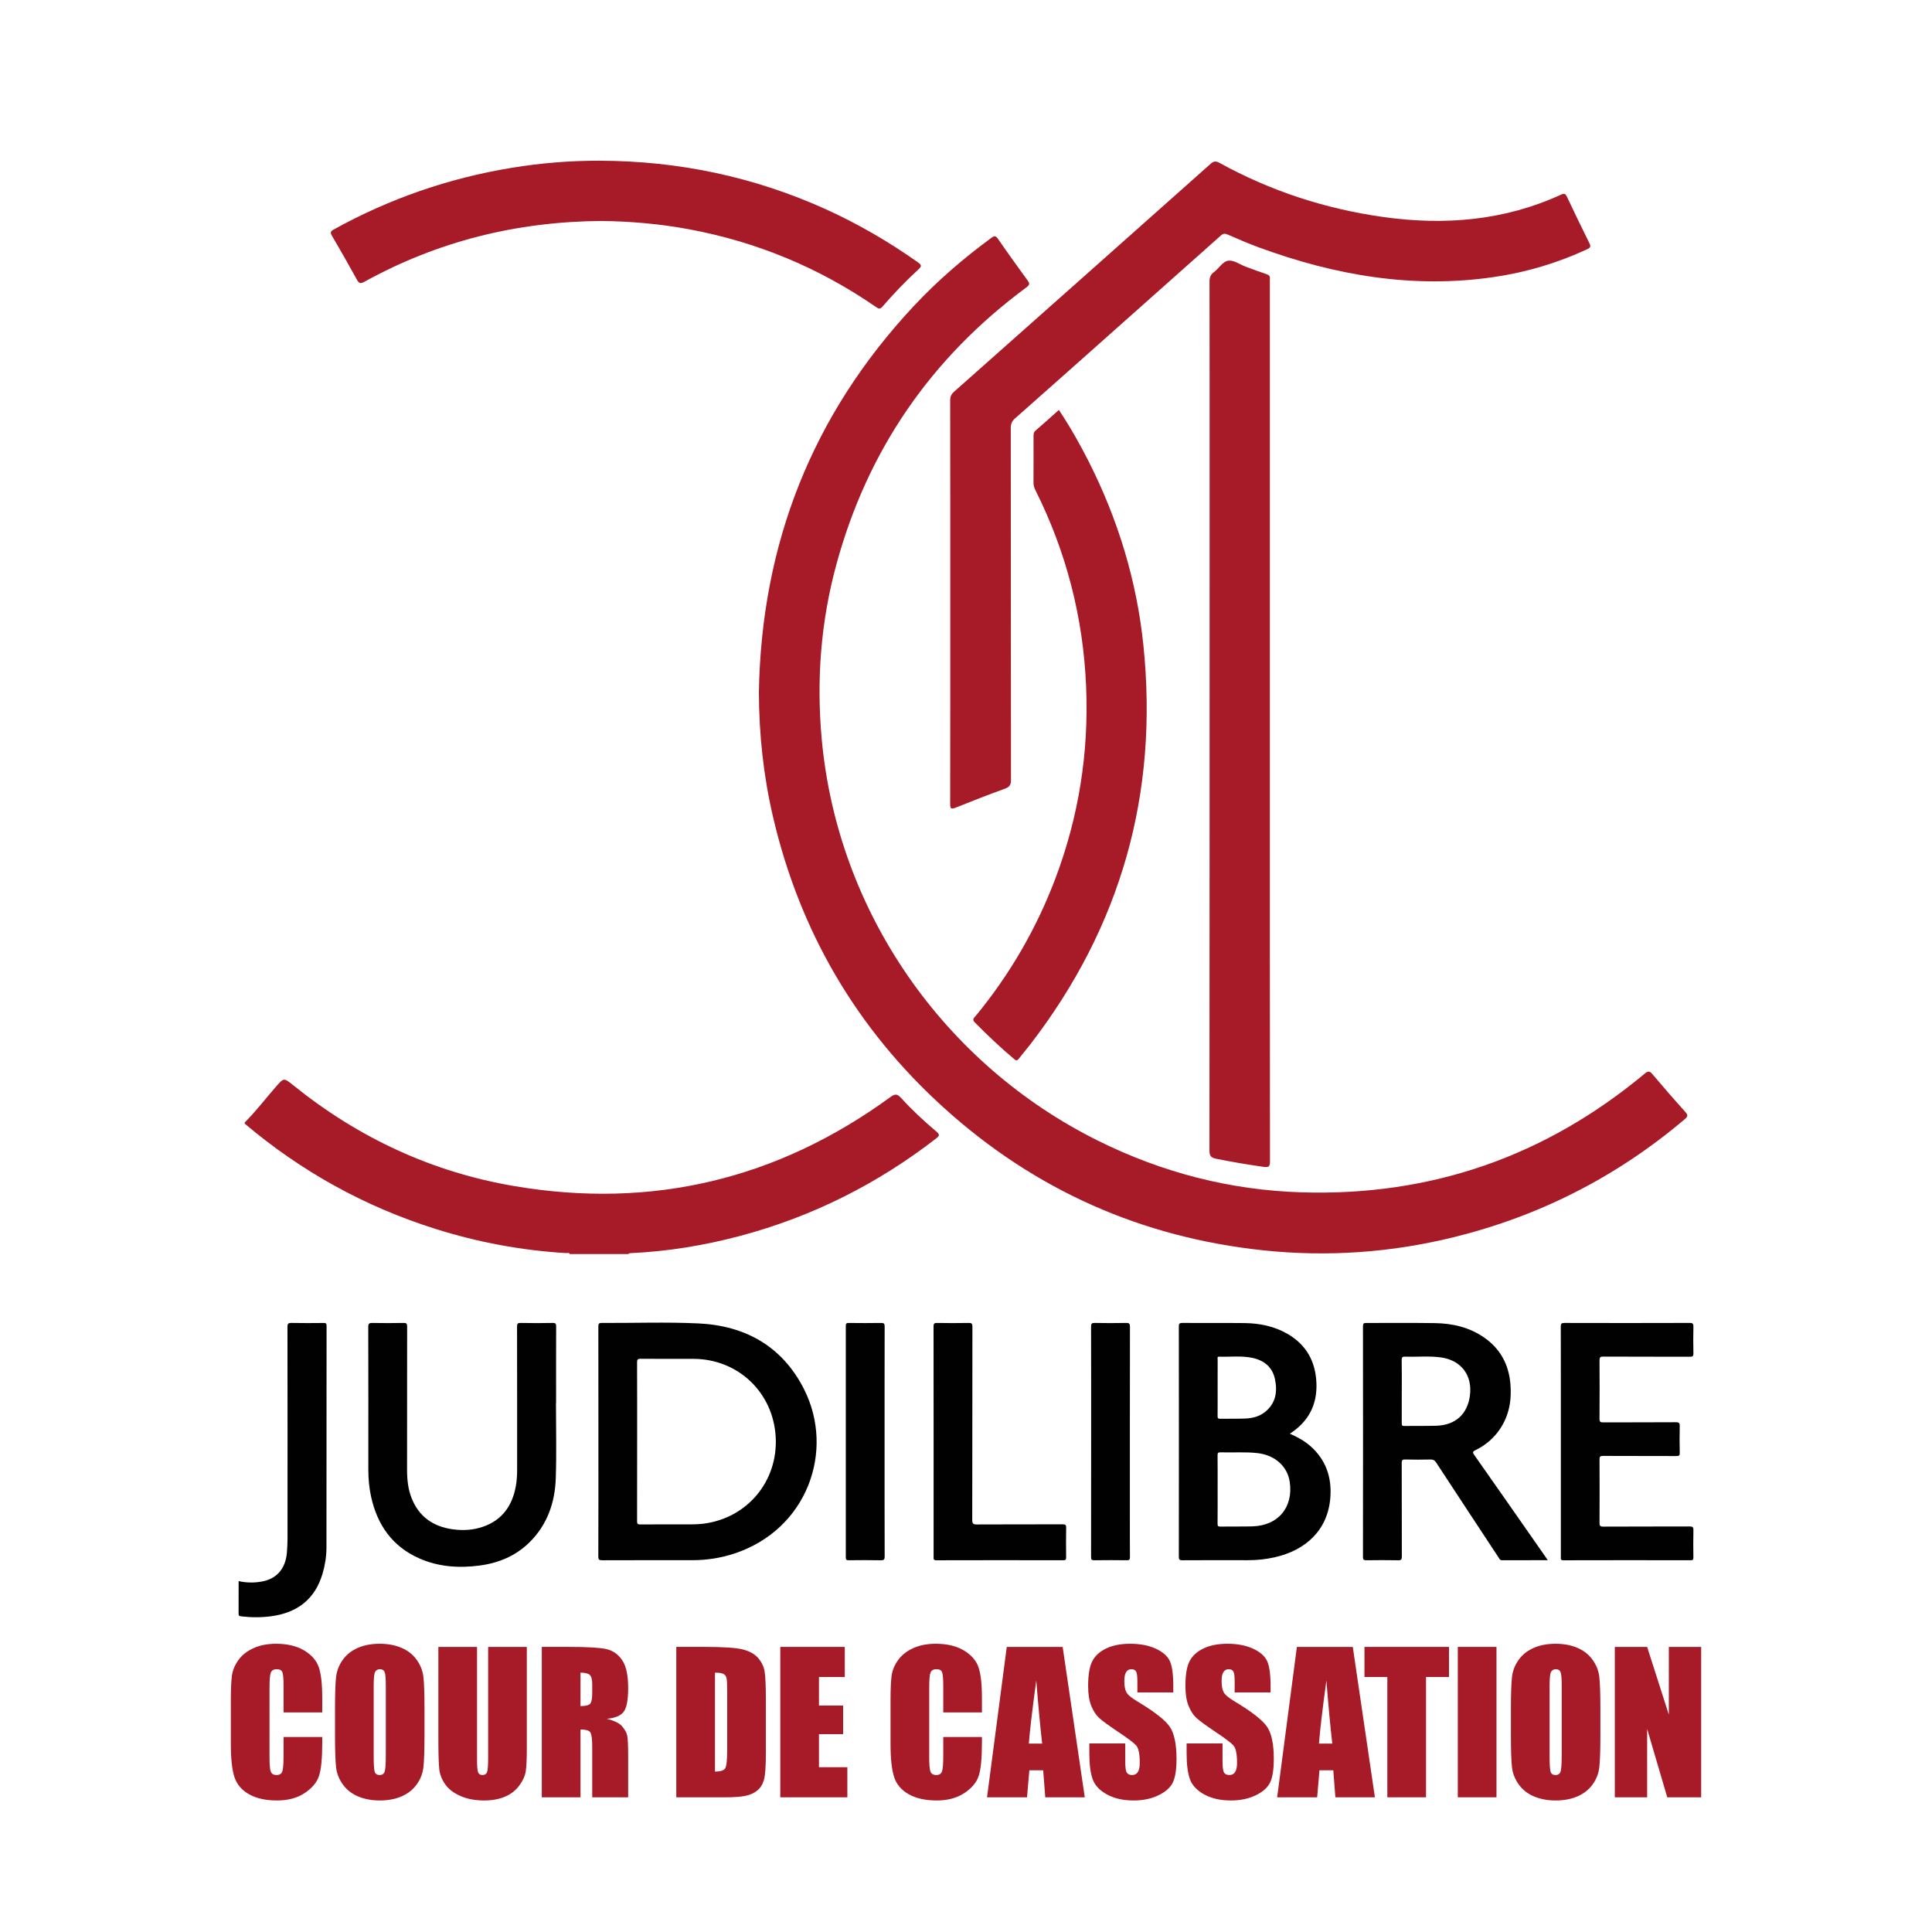
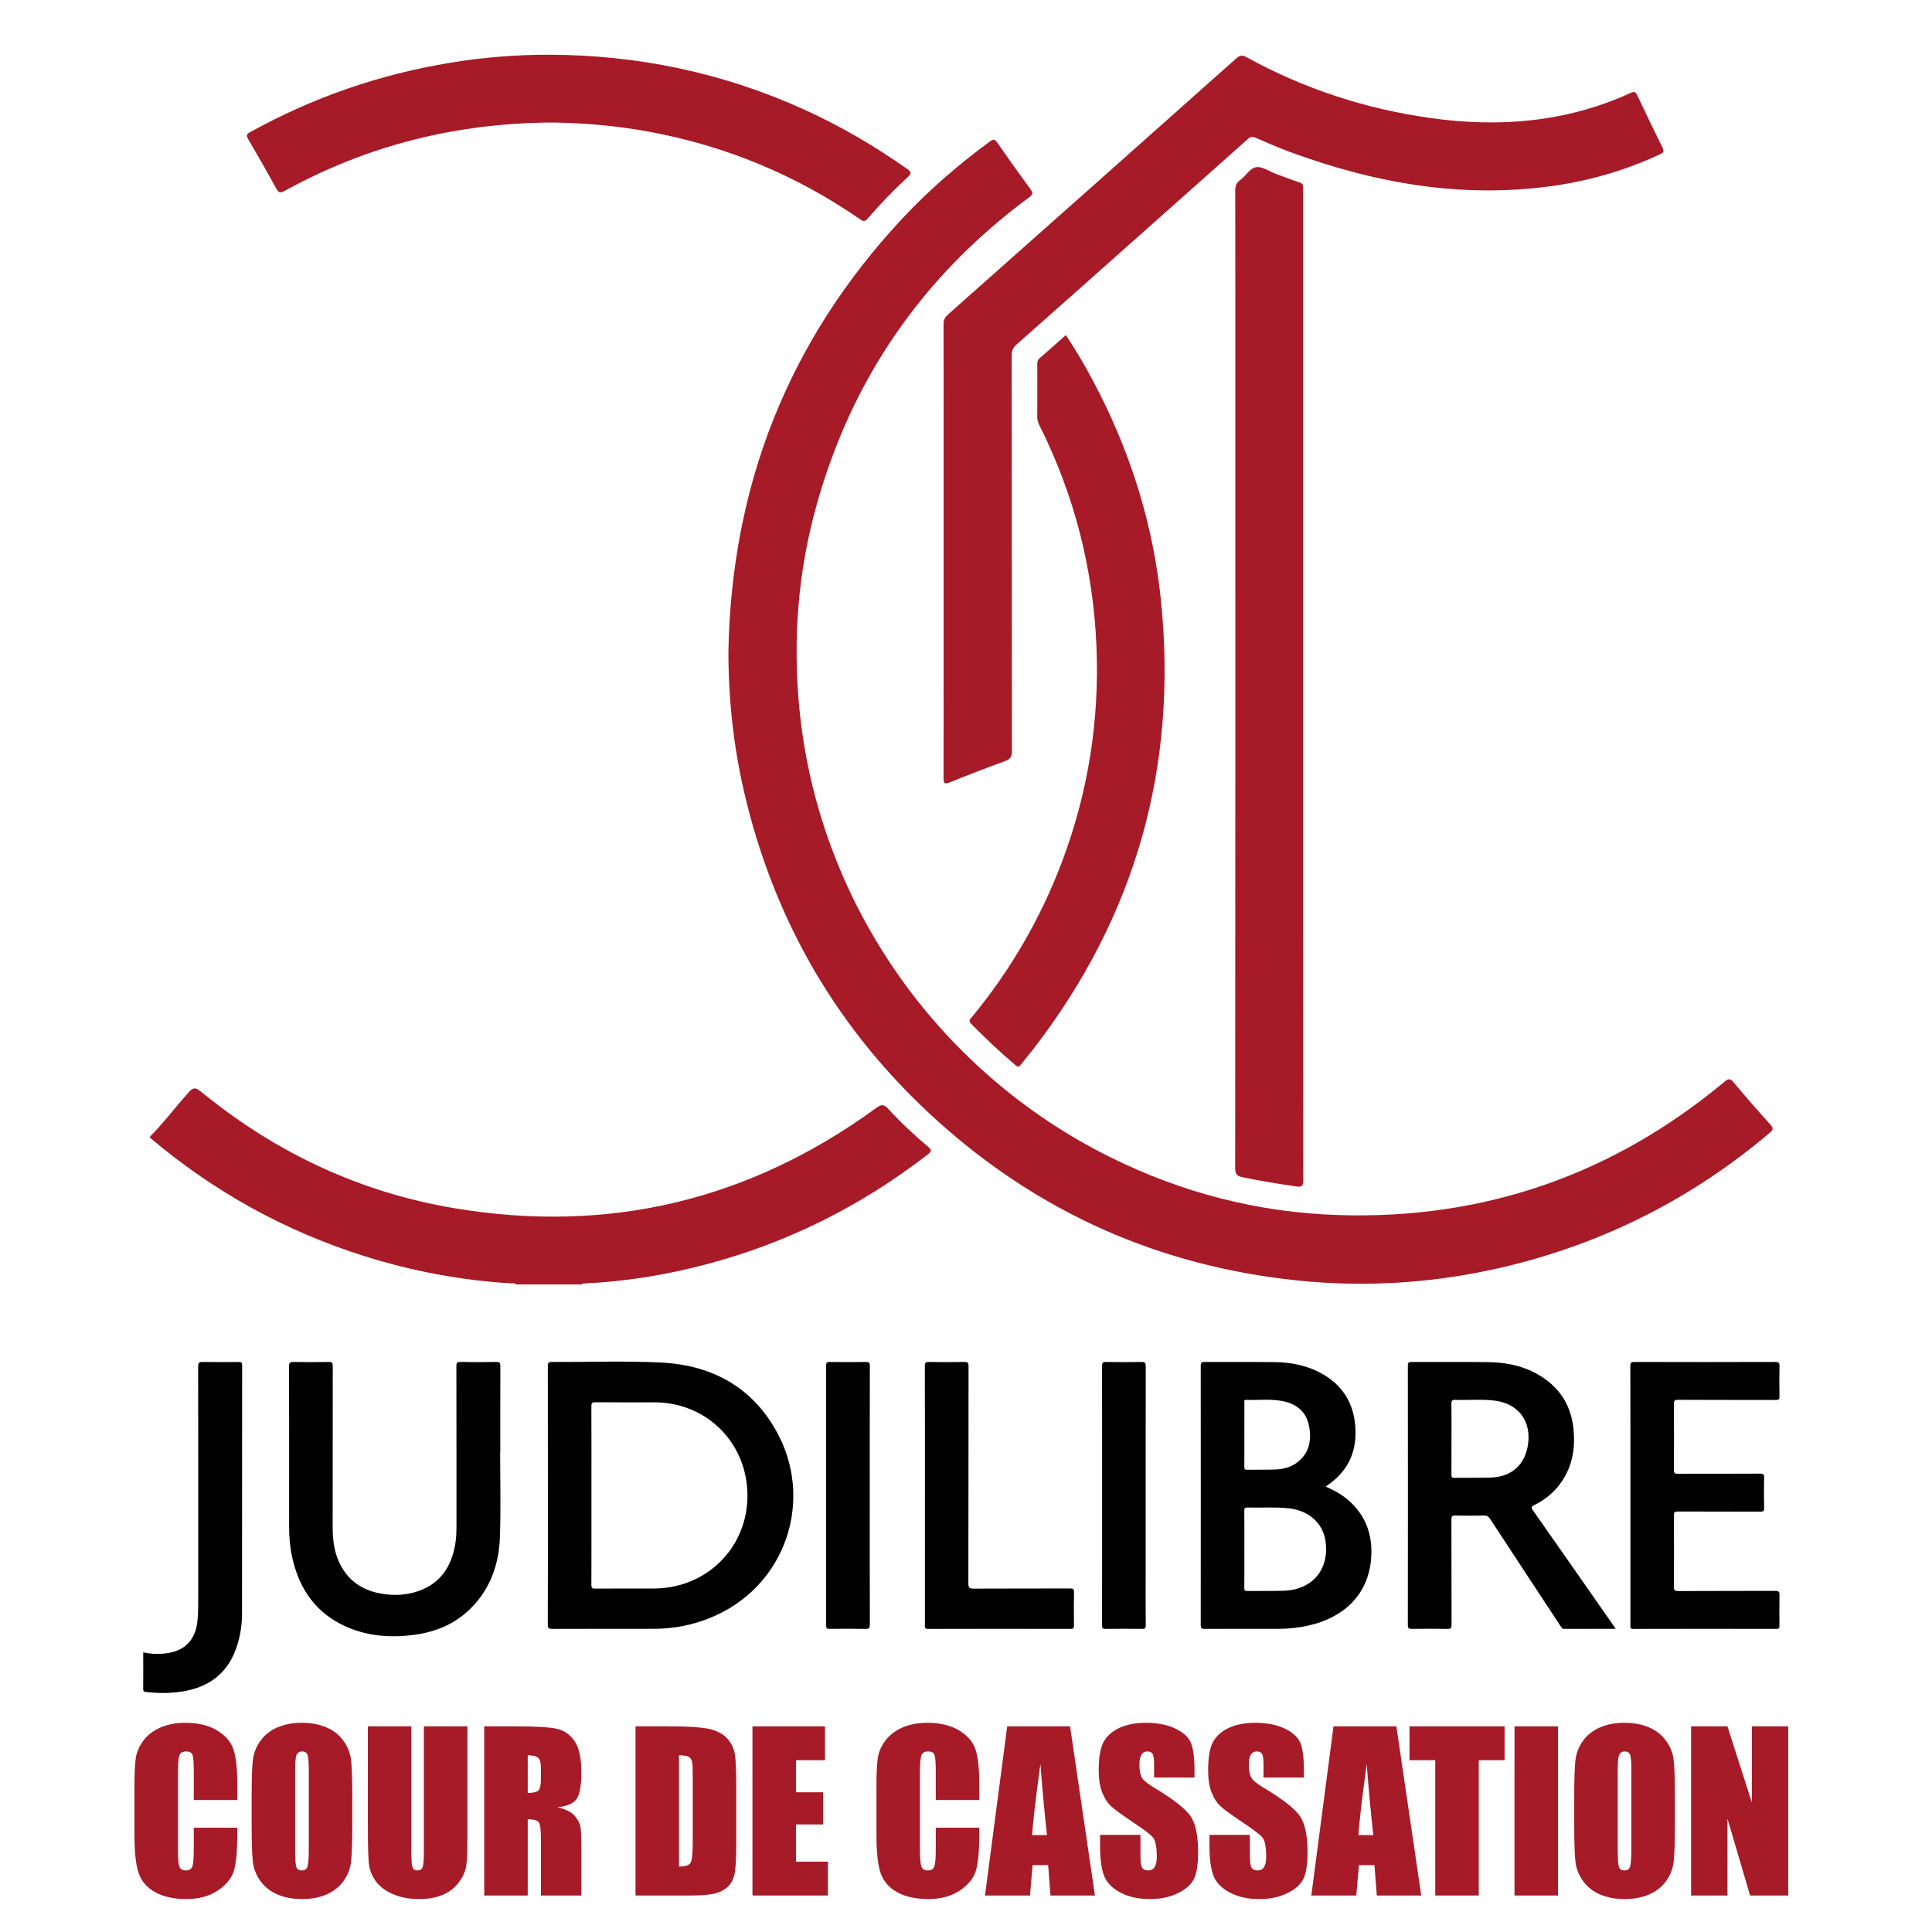
- <svg xmlns="http://www.w3.org/2000/svg" version="1.1" id="svg2" xml:space="preserve" width="503.038" height="503.038" viewBox="0 0 503.038 503.038">
+ <svg xmlns="http://www.w3.org/2000/svg" version="1.1" id="svg2" xml:space="preserve" width="447.243" height="447.243" viewBox="0 0 447.243 447.243">
  <defs id="defs6">
    <clipPath clipPathUnits="userSpaceOnUse" id="clipPath18">
      <path d="M 0,595.276 H 841.89 V 0 H 0 Z" id="path16" />
    </clipPath>
  </defs>
-   <g id="g10" transform="matrix(1.333333,0,0,-1.333333,-33.1483,581.6009)">
+   <g id="g10" transform="matrix(1.333333,0,0,-1.333333,-62.12404,552.4278)">
    <g id="g254" transform="translate(1.895105)">
      <path d="m 70.751,217.002 c 2.171,2.168 4.026,4.613 6.041,6.918 1.6,1.829 1.573,1.859 3.447,0.348 12.717,-10.259 27.114,-16.97 43.209,-19.693 26.832,-4.538 51.318,1.315 73.325,17.342 0.88,0.641 1.324,0.791 2.15,-0.118 2.14,-2.355 4.476,-4.527 6.912,-6.578 0.695,-0.585 0.586,-0.833 -0.056,-1.33 -11.497,-8.91 -24.246,-15.302 -38.31,-19.044 -6.981,-1.858 -14.078,-3.021 -21.303,-3.357 -0.177,-0.008 -0.371,0.018 -0.481,-0.175 h -11.427 c -0.202,0.324 -0.531,0.17 -0.798,0.186 -8.685,0.522 -17.173,2.11 -25.466,4.724 -13.796,4.347 -26.205,11.215 -37.243,20.557 z" style="fill:#a71a27;fill-opacity:1;fill-rule:nonzero;stroke:none" id="path22" />
      <path d="m 171.161,301.053 c 0.5,28.948 10.4,54.14 30.226,75.36 4.609,4.933 9.704,9.323 15.145,13.32 0.588,0.432 0.869,0.482 1.332,-0.191 1.863,-2.711 3.787,-5.383 5.724,-8.043 0.43,-0.591 0.549,-0.872 -0.176,-1.408 -18.635,-13.771 -31.062,-31.818 -37.136,-54.178 -3.03,-11.152 -3.895,-22.5 -2.848,-34.013 3.077,-33.814 23.864,-63.504 53.95,-78.451 12.516,-6.218 25.765,-9.654 39.75,-10.087 25.277,-0.781 47.607,7.01 67.016,23.179 0.657,0.548 0.965,0.544 1.52,-0.116 2.094,-2.493 4.231,-4.951 6.411,-7.369 0.558,-0.621 0.502,-0.89 -0.116,-1.413 -13.226,-11.202 -28.251,-18.882 -45.081,-23.033 -12.231,-3.016 -24.636,-3.894 -37.151,-2.578 -23.804,2.505 -44.673,11.767 -62.415,27.815 -17.087,15.456 -28.198,34.503 -33.416,56.942 -1.853,7.967 -2.71,16.062 -2.735,24.264" style="fill:#a71a27;fill-opacity:1;fill-rule:nonzero;stroke:none" id="path26" />
      <path d="m 208.533,318.723 c 0,13.1 0.006,26.2 -0.016,39.299 -0.002,0.724 0.217,1.202 0.754,1.679 16.718,14.827 33.425,29.666 50.116,44.523 0.599,0.534 1.022,0.553 1.706,0.177 9.998,-5.508 20.687,-8.988 31.973,-10.574 11.967,-1.682 23.643,-0.734 34.767,4.376 0.668,0.307 0.871,0.109 1.135,-0.447 1.439,-3.033 2.881,-6.066 4.385,-9.068 0.362,-0.722 0.08,-0.913 -0.499,-1.181 -5.775,-2.673 -11.812,-4.472 -18.102,-5.397 -15.857,-2.333 -31.096,0.315 -45.97,5.784 -2.056,0.756 -4.072,1.626 -6.08,2.506 -0.555,0.244 -0.889,0.201 -1.337,-0.199 -7.422,-6.621 -14.86,-13.223 -22.293,-19.829 -5.961,-5.297 -11.914,-10.603 -17.894,-15.878 -0.605,-0.534 -0.832,-1.072 -0.831,-1.876 0.022,-22.907 0.01,-45.813 0.043,-68.72 0.001,-0.969 -0.283,-1.383 -1.184,-1.712 -3.223,-1.171 -6.424,-2.41 -9.604,-3.697 -1.014,-0.41 -1.088,-0.086 -1.087,0.824 0.026,13.137 0.018,26.273 0.018,39.41" style="fill:#a71a27;fill-opacity:1;fill-rule:nonzero;stroke:none" id="path30" />
      <path d="m 270.942,295.297 c 0,-28.608 -0.007,-57.218 0.025,-85.826 0.002,-1.105 -0.232,-1.281 -1.314,-1.125 -3.076,0.441 -6.136,0.951 -9.182,1.57 -0.995,0.203 -1.324,0.534 -1.323,1.609 0.034,44.12 0.029,88.24 0.029,132.36 0,12.439 0.008,24.878 -0.018,37.316 -0.002,0.809 0.196,1.367 0.857,1.855 0.991,0.731 1.728,2.13 2.861,2.246 1.065,0.109 2.226,-0.762 3.352,-1.181 1.334,-0.497 2.666,-1.003 4.019,-1.441 0.553,-0.178 0.782,-0.443 0.699,-1.009 -0.032,-0.215 -0.005,-0.438 -0.005,-0.658 0,-28.572 0,-57.144 0,-85.716" style="fill:#a71a27;fill-opacity:1;fill-rule:nonzero;stroke:none" id="path46" />
      <path d="m 229.744,356.147 c 2.187,-3.281 4.091,-6.644 5.838,-10.097 5.727,-11.324 9.374,-23.298 10.671,-35.906 2.966,-28.852 -4.345,-54.853 -22.08,-77.875 -0.736,-0.955 -1.53,-1.867 -2.266,-2.822 -0.293,-0.381 -0.505,-0.398 -0.872,-0.088 -2.688,2.265 -5.234,4.679 -7.703,7.179 -0.627,0.634 -0.11,0.936 0.209,1.324 6.645,8.087 11.83,17.017 15.528,26.807 4.553,12.056 6.529,24.54 5.997,37.396 -0.558,13.496 -3.848,26.319 -9.904,38.414 -0.234,0.468 -0.38,0.92 -0.376,1.453 0.017,3 0.009,5.999 0.006,8.999 0,0.439 -0.014,0.835 0.388,1.18 1.522,1.309 3.011,2.658 4.564,4.036" style="fill:#a71a27;fill-opacity:1;fill-rule:nonzero;stroke:none" id="path58" />
      <path d="m 140.429,393.051 c -16.642,-0.121 -31.998,-3.986 -46.306,-11.871 -0.773,-0.426 -1.056,-0.329 -1.464,0.415 -1.579,2.882 -3.208,5.736 -4.87,8.57 -0.37,0.631 -0.286,0.868 0.343,1.217 10.872,6.018 22.436,10.021 34.699,12.038 5.715,0.94 11.47,1.415 17.252,1.398 15.412,-0.047 30.183,-3.142 44.239,-9.521 6.307,-2.863 12.257,-6.339 17.911,-10.335 0.694,-0.491 0.749,-0.76 0.106,-1.351 -2.48,-2.278 -4.818,-4.7 -7.01,-7.256 -0.428,-0.5 -0.708,-0.516 -1.235,-0.151 -11.121,7.701 -23.34,12.773 -36.644,15.24 -5.732,1.063 -11.518,1.543 -17.021,1.607" style="fill:#a71a27;fill-opacity:1;fill-rule:nonzero;stroke:none" id="path62" />
    </g>
    <g id="g244" transform="matrix(0.6392216,0,0,0.6392216,-126.1493,-43.25297)" style="stroke-width:1.564">
      <path d="m 430.883,309.68 c 0,-8.119 0.011,-16.238 -0.018,-24.357 -0.002,-0.748 0.155,-0.981 0.945,-0.973 4.062,0.044 8.126,-10e-4 12.189,0.029 2.375,0.018 4.749,-0.103 7.124,0.197 13.388,1.696 22.811,12.949 22.094,26.433 -0.727,13.675 -11.526,23.925 -25.215,23.93 -5.344,0.002 -10.688,-0.027 -16.032,0.026 -0.947,0.009 -1.111,-0.267 -1.108,-1.148 0.037,-8.046 0.021,-16.092 0.021,-24.137 m -11.831,0.011 c 0,11.709 0.008,23.418 -0.018,35.127 -10e-4,0.814 0.144,1.092 1.043,1.088 9.851,-0.049 19.72,0.32 29.549,-0.145 14.325,-0.678 25.613,-7.013 32.225,-20.054 9.562,-18.863 0.981,-42.947 -21.323,-50.264 -4.127,-1.354 -8.377,-2.014 -12.725,-2.015 -9.192,-0.001 -18.385,0.014 -27.577,-0.021 -0.918,-0.004 -1.206,0.151 -1.202,1.157 0.044,11.708 0.028,23.417 0.028,35.127" style="fill:#010101;fill-opacity:1;fill-rule:nonzero;stroke:none;stroke-width:1.564" id="path34" />
      <path d="m 608.22,326.099 c 0,-2.887 0.016,-5.773 -0.012,-8.66 -0.006,-0.59 0.116,-0.821 0.767,-0.809 2.559,0.05 5.122,-0.025 7.678,0.072 2.181,0.083 4.286,0.611 6.034,2 3.288,2.612 3.849,6.171 3.061,9.987 -0.791,3.83 -3.476,5.89 -7.187,6.602 -3.253,0.625 -6.566,0.208 -9.851,0.309 -0.721,0.023 -0.479,-0.505 -0.481,-0.841 -0.015,-2.887 -0.009,-5.773 -0.009,-8.66 m 0,-31.036 c 0,-3.509 0.021,-7.018 -0.018,-10.527 -0.006,-0.687 0.182,-0.85 0.853,-0.84 3.255,0.048 6.512,-0.023 9.765,0.065 7.906,0.212 12.585,5.822 11.423,13.618 -0.708,4.754 -4.545,8.167 -9.851,8.764 -3.757,0.423 -7.528,0.114 -11.29,0.233 -0.72,0.023 -0.907,-0.181 -0.899,-0.897 0.038,-3.471 0.017,-6.944 0.017,-10.416 m 22.069,17.008 c 2.419,-1.067 4.55,-2.243 6.389,-3.891 4.613,-4.135 6.406,-9.368 5.989,-15.439 -0.688,-10.008 -7.413,-16.285 -17.09,-18.439 -2.685,-0.598 -5.404,-0.886 -8.16,-0.879 -6.664,0.015 -13.328,0.024 -19.991,-0.017 -0.875,-0.006 -1.057,0.237 -1.056,1.074 0.024,23.45 0.024,46.899 0,70.349 -10e-4,0.836 0.178,1.082 1.055,1.076 6.334,-0.042 12.669,0.029 19.003,-0.04 4.664,-0.052 9.161,-0.967 13.235,-3.354 5.672,-3.323 8.456,-8.381 8.736,-14.885 0.286,-6.664 -2.367,-11.822 -8.11,-15.555" style="fill:#010101;fill-opacity:1;fill-rule:nonzero;stroke:none;stroke-width:1.564" id="path38" />
      <path d="m 664.476,325.134 c 0,-3.292 0.012,-6.583 -0.011,-9.875 -0.005,-0.573 0.077,-0.835 0.752,-0.825 3.258,0.048 6.517,-0.024 9.773,0.067 5.843,0.161 9.541,3.5 10.298,9.185 0.822,6.175 -2.611,10.79 -8.778,11.677 -3.637,0.523 -7.309,0.114 -10.963,0.25 -0.818,0.031 -1.114,-0.14 -1.095,-1.043 0.063,-3.144 0.024,-6.29 0.024,-9.436 m 44.6,-51.706 c -4.82,0 -9.426,0.009 -14.032,-0.011 -0.526,-0.003 -0.67,0.339 -0.886,0.668 -6.405,9.732 -12.819,19.459 -19.199,29.208 -0.435,0.666 -0.87,0.909 -1.659,0.893 -2.598,-0.053 -5.201,-0.066 -7.799,0.005 -0.908,0.025 -1.045,-0.285 -1.042,-1.094 0.027,-9.513 0.004,-19.026 0.038,-28.54 0.003,-0.882 -0.164,-1.173 -1.111,-1.154 -3.222,0.065 -6.445,0.049 -9.667,0.008 -0.798,-0.01 -1.099,0.116 -1.098,1.033 0.03,23.49 0.03,46.981 10e-4,70.471 -10e-4,0.864 0.259,0.989 1.035,0.985 6.958,-0.03 13.917,0.06 20.874,-0.042 5.504,-0.081 10.739,-1.3 15.318,-4.553 4.771,-3.389 7.272,-8.116 7.799,-13.865 0.458,-4.996 -0.328,-9.756 -3.225,-14.015 -1.896,-2.788 -4.393,-4.878 -7.392,-6.36 -0.827,-0.409 -1.032,-0.611 -0.421,-1.478 7.253,-10.311 14.456,-20.656 21.671,-30.992 0.226,-0.323 0.444,-0.652 0.795,-1.167" style="fill:#010101;fill-opacity:1;fill-rule:nonzero;stroke:none;stroke-width:1.564" id="path42" />
      <path d="m 406.087,321.433 c 0,-7.647 0.197,-15.3 -0.056,-22.939 -0.246,-7.439 -2.572,-14.213 -8.019,-19.594 -4.214,-4.163 -9.411,-6.327 -15.217,-7.1 -6.345,-0.847 -12.579,-0.425 -18.495,2.193 -8.193,3.626 -12.757,10.167 -14.671,18.732 -0.615,2.755 -0.864,5.554 -0.863,8.379 0.005,14.526 0.015,29.053 -0.025,43.579 -0.003,1.043 0.31,1.238 1.267,1.221 3.185,-0.058 6.373,-0.059 9.558,0.002 0.886,0.016 1.053,-0.252 1.052,-1.081 -0.026,-14.6 -0.017,-29.199 -0.019,-43.799 -0.001,-2.98 0.296,-5.921 1.414,-8.707 2.254,-5.613 6.548,-8.6 12.438,-9.441 3.195,-0.456 6.359,-0.274 9.417,0.797 5.786,2.025 8.805,6.343 9.925,12.179 0.332,1.729 0.429,3.48 0.428,5.239 -0.002,14.563 0.009,29.126 -0.024,43.689 -0.002,0.911 0.207,1.142 1.123,1.124 3.259,-0.063 6.519,-0.063 9.778,0 0.903,0.018 1.047,-0.279 1.044,-1.092 -0.03,-7.793 -0.018,-15.587 -0.018,-23.381 z" style="fill:#010101;fill-opacity:1;fill-rule:nonzero;stroke:none;stroke-width:1.564" id="path50" />
      <path d="m 713.075,309.766 c 0,11.672 0.012,23.344 -0.023,35.017 -0.003,0.911 0.21,1.125 1.123,1.122 12.745,-0.034 25.489,-0.037 38.233,0.005 1.007,0.003 1.183,-0.284 1.161,-1.204 -0.063,-2.706 -0.061,-5.416 0,-8.122 0.02,-0.856 -0.254,-1.006 -1.047,-1.004 -8.825,0.029 -17.651,-0.003 -26.477,0.046 -1.013,0.006 -1.166,-0.294 -1.16,-1.209 0.042,-5.927 0.046,-11.855 -0.004,-17.782 -0.008,-0.945 0.263,-1.114 1.147,-1.109 7.398,0.038 14.796,-0.003 22.193,0.05 1.015,0.007 1.193,-0.295 1.172,-1.218 -0.062,-2.707 -0.064,-5.416 0.002,-8.122 0.022,-0.864 -0.256,-0.993 -1.036,-0.991 -7.471,0.03 -14.942,0.002 -22.413,0.041 -0.872,0.004 -1.064,-0.234 -1.059,-1.076 0.036,-6.44 0.039,-12.88 -0.002,-19.319 -0.006,-0.92 0.154,-1.213 1.162,-1.207 8.789,0.049 17.579,0.014 26.368,0.05 0.895,0.004 1.177,-0.189 1.154,-1.12 -0.064,-2.78 -0.043,-5.562 -0.008,-8.342 0.008,-0.648 -0.118,-0.863 -0.825,-0.861 -12.965,0.023 -25.929,0.029 -38.892,-0.008 -0.937,-0.003 -0.769,0.487 -0.769,1.016 z" style="fill:#010101;fill-opacity:1;fill-rule:nonzero;stroke:none;stroke-width:1.564" id="path54" />
      <path d="m 521.454,309.707 c 0,11.709 0.01,23.419 -0.02,35.128 -10e-4,0.851 0.199,1.084 1.063,1.069 3.223,-0.055 6.446,-0.057 9.668,0.001 0.9,0.016 1.145,-0.191 1.143,-1.122 -0.03,-19.686 -0.01,-39.373 -0.053,-59.059 -0.002,-1.185 0.345,-1.385 1.436,-1.379 8.717,0.046 17.433,0.016 26.15,0.042 0.815,0.003 1.13,-0.136 1.109,-1.052 -0.065,-2.999 -0.043,-6.001 -0.011,-9.001 0.008,-0.669 -0.106,-0.927 -0.871,-0.925 -12.928,0.027 -25.856,0.031 -38.785,-0.005 -0.95,-0.003 -0.833,0.474 -0.833,1.065 0.006,11.746 0.004,23.492 0.004,35.238" style="fill:#010101;fill-opacity:1;fill-rule:nonzero;stroke:none;stroke-width:1.564" id="path66" />
      <path d="m 309.141,267.043 c 2.43,-0.55 4.767,-0.551 7.088,-0.136 4.559,0.817 7.241,3.926 7.659,8.844 0.121,1.418 0.187,2.845 0.188,4.268 0.011,21.551 0.015,43.103 -0.016,64.654 -0.002,0.998 0.244,1.255 1.238,1.234 3.259,-0.068 6.519,-0.041 9.778,-0.012 0.658,0.006 0.933,-0.084 0.932,-0.861 -0.025,-22.576 -0.009,-45.152 -0.035,-67.728 -0.003,-2.709 -0.425,-5.387 -1.195,-7.995 -2.295,-7.78 -7.677,-11.898 -15.552,-12.989 -3.091,-0.427 -6.199,-0.418 -9.304,-0.05 -0.492,0.059 -0.799,0.136 -0.794,0.757 0.028,3.289 0.013,6.579 0.013,10.014" style="fill:#010101;fill-opacity:1;fill-rule:nonzero;stroke:none;stroke-width:1.564" id="path70" />
      <path d="m 506.477,309.602 c 0,-11.672 -0.015,-23.345 0.025,-35.017 0.004,-0.981 -0.244,-1.201 -1.197,-1.182 -3.259,0.065 -6.518,0.048 -9.778,0.008 -0.715,-0.009 -0.899,0.178 -0.898,0.896 0.02,23.564 0.02,47.128 0,70.692 0,0.71 0.171,0.91 0.894,0.901 3.296,-0.041 6.593,-0.047 9.888,0.002 0.84,0.013 1.09,-0.18 1.087,-1.063 -0.032,-11.746 -0.021,-23.491 -0.021,-35.237" style="fill:#010101;fill-opacity:1;fill-rule:nonzero;stroke:none;stroke-width:1.564" id="path74" />
      <path d="m 569.579,309.765 c 0,11.672 0.012,23.345 -0.022,35.017 -0.003,0.911 0.206,1.143 1.123,1.125 3.184,-0.064 6.372,-0.065 9.557,0 0.949,0.019 1.201,-0.196 1.199,-1.181 -0.035,-18.917 -0.025,-37.834 -0.025,-56.751 0,-4.537 -0.02,-9.075 0.02,-13.612 0.006,-0.785 -0.22,-0.963 -0.975,-0.953 -3.295,0.042 -6.593,0.049 -9.888,-0.004 -0.825,-0.014 -1.011,0.196 -1.01,1.012 0.031,11.783 0.021,23.565 0.021,35.347" style="fill:#010101;fill-opacity:1;fill-rule:nonzero;stroke:none;stroke-width:1.564" id="path78" />
    </g>
    <g id="g233" transform="matrix(1.238337,0,0,1.238337,-577.0646,-212.8506)" style="stroke-width:0.808">
      <path d="m 536.892,254.095 h -6.099 v 4.122 c 0,1.198 -0.065,1.946 -0.195,2.243 -0.131,0.298 -0.418,0.447 -0.862,0.447 -0.502,0 -0.822,-0.181 -0.956,-0.542 -0.135,-0.362 -0.203,-1.143 -0.203,-2.344 v -11.016 c 0,-1.152 0.068,-1.904 0.203,-2.256 0.134,-0.351 0.439,-0.527 0.913,-0.527 0.453,0 0.751,0.176 0.89,0.528 0.14,0.353 0.21,1.18 0.21,2.482 v 2.981 h 6.099 v -0.924 c 0,-2.455 -0.171,-4.196 -0.514,-5.222 -0.342,-1.028 -1.101,-1.927 -2.274,-2.7 -1.174,-0.772 -2.62,-1.159 -4.339,-1.159 -1.787,0 -3.26,0.327 -4.419,0.982 -1.158,0.654 -1.927,1.559 -2.303,2.717 -0.377,1.157 -0.565,2.898 -0.565,5.222 v 6.929 c 0,1.709 0.058,2.99 0.174,3.846 0.116,0.853 0.461,1.676 1.036,2.467 0.574,0.791 1.371,1.413 2.39,1.869 1.019,0.453 2.19,0.68 3.513,0.68 1.796,0 3.279,-0.351 4.447,-1.054 1.169,-0.702 1.937,-1.577 2.304,-2.625 0.366,-1.048 0.55,-2.679 0.55,-4.893 z" style="fill:#a71a27;fill-opacity:1;fill-rule:nonzero;stroke:none;stroke-width:0.808" id="path82" />
      <path d="m 546.917,258.328 c 0,1.104 -0.061,1.81 -0.182,2.116 -0.121,0.309 -0.369,0.462 -0.746,0.462 -0.318,0 -0.562,-0.124 -0.731,-0.374 -0.169,-0.248 -0.254,-0.983 -0.254,-2.204 v -11.074 c 0,-1.377 0.056,-2.227 0.167,-2.549 0.111,-0.322 0.369,-0.483 0.775,-0.483 0.415,0 0.681,0.185 0.797,0.556 0.115,0.371 0.174,1.255 0.174,2.652 z m 6.099,-7.793 c 0,-2.383 -0.056,-4.07 -0.167,-5.062 -0.111,-0.991 -0.458,-1.896 -1.043,-2.716 -0.584,-0.821 -1.374,-1.45 -2.368,-1.89 -0.996,-0.439 -2.155,-0.659 -3.477,-0.659 -1.256,0 -2.384,0.208 -3.383,0.623 -1,0.414 -1.804,1.037 -2.412,1.867 -0.608,0.83 -0.971,1.734 -1.087,2.71 -0.116,0.977 -0.174,2.686 -0.174,5.127 v 4.058 c 0,2.382 0.056,4.069 0.167,5.06 0.111,0.991 0.458,1.898 1.043,2.718 0.584,0.82 1.374,1.45 2.368,1.89 0.996,0.439 2.154,0.659 3.478,0.659 1.255,0 2.383,-0.208 3.382,-0.622 1,-0.416 1.803,-1.038 2.412,-1.868 0.608,-0.831 0.971,-1.734 1.087,-2.71 0.116,-0.977 0.174,-2.686 0.174,-5.127 z" style="fill:#a71a27;fill-opacity:1;fill-rule:nonzero;stroke:none;stroke-width:0.808" id="path86" />
      <path d="m 569.154,264.422 v -15.85 c 0,-1.796 -0.059,-3.059 -0.174,-3.786 -0.116,-0.728 -0.459,-1.475 -1.029,-2.242 -0.569,-0.767 -1.32,-1.348 -2.252,-1.742 -0.933,-0.397 -2.031,-0.594 -3.296,-0.594 -1.4,0 -2.637,0.234 -3.709,0.703 -1.072,0.469 -1.874,1.079 -2.404,1.831 -0.532,0.752 -0.846,1.546 -0.943,2.38 -0.096,0.836 -0.144,2.591 -0.144,5.267 v 14.033 h 6.098 v -17.783 c 0,-1.035 0.056,-1.697 0.167,-1.986 0.112,-0.288 0.336,-0.431 0.674,-0.431 0.386,0 0.635,0.158 0.746,0.476 0.111,0.317 0.166,1.067 0.166,2.248 v 17.476 z" style="fill:#a71a27;fill-opacity:1;fill-rule:nonzero;stroke:none;stroke-width:0.808" id="path90" />
      <path d="m 577.614,260.365 v -5.273 c 0.687,0 1.167,0.095 1.441,0.285 0.276,0.191 0.413,0.808 0.413,1.853 v 1.304 c 0,0.752 -0.132,1.245 -0.398,1.479 -0.266,0.235 -0.751,0.352 -1.456,0.352 m -6.099,4.058 h 4.318 c 2.878,0 4.826,-0.113 5.845,-0.337 1.019,-0.225 1.849,-0.799 2.492,-1.721 0.642,-0.924 0.964,-2.396 0.964,-4.417 0,-1.846 -0.228,-3.086 -0.682,-3.721 -0.454,-0.634 -1.347,-1.015 -2.68,-1.142 1.207,-0.303 2.019,-0.708 2.434,-1.216 0.415,-0.508 0.674,-0.975 0.775,-1.399 0.102,-0.425 0.153,-1.594 0.153,-3.508 v -6.255 h -5.666 v 7.881 c 0,1.269 -0.098,2.055 -0.296,2.358 -0.199,0.303 -0.717,0.454 -1.558,0.454 v -10.693 h -6.099 z" style="fill:#a71a27;fill-opacity:1;fill-rule:nonzero;stroke:none;stroke-width:0.808" id="path94" />
      <path d="m 598.823,260.365 v -15.601 c 0.879,0 1.42,0.178 1.623,0.535 0.203,0.356 0.304,1.326 0.304,2.908 v 9.214 c 0,1.074 -0.033,1.762 -0.101,2.065 -0.068,0.303 -0.222,0.525 -0.464,0.666 -0.241,0.142 -0.695,0.213 -1.362,0.213 m -6.099,4.058 h 4.564 c 2.945,0 4.937,-0.137 5.975,-0.411 1.039,-0.273 1.829,-0.722 2.37,-1.347 0.54,-0.625 0.877,-1.321 1.013,-2.087 0.135,-0.768 0.203,-2.274 0.203,-4.52 v -8.305 c 0,-2.129 -0.099,-3.552 -0.297,-4.271 -0.198,-0.717 -0.543,-1.279 -1.036,-1.683 -0.492,-0.407 -1.1,-0.69 -1.825,-0.85 -0.724,-0.162 -1.816,-0.242 -3.274,-0.242 h -7.693 z" style="fill:#a71a27;fill-opacity:1;fill-rule:nonzero;stroke:none;stroke-width:0.808" id="path98" />
      <path d="m 609.123,264.422 h 10.17 v -4.746 h -4.071 v -4.497 h 3.81 v -4.512 h -3.81 v -5.215 h 4.476 v -4.746 h -10.575 z" style="fill:#a71a27;fill-opacity:1;fill-rule:nonzero;stroke:none;stroke-width:0.808" id="path102" />
      <path d="m 640.922,254.095 h -6.099 v 4.122 c 0,1.198 -0.065,1.946 -0.195,2.243 -0.131,0.298 -0.418,0.447 -0.862,0.447 -0.502,0 -0.822,-0.181 -0.956,-0.542 -0.135,-0.362 -0.203,-1.143 -0.203,-2.344 v -11.016 c 0,-1.152 0.068,-1.904 0.203,-2.256 0.134,-0.351 0.439,-0.527 0.913,-0.527 0.453,0 0.751,0.176 0.89,0.528 0.14,0.353 0.21,1.18 0.21,2.482 v 2.981 h 6.099 v -0.924 c 0,-2.455 -0.171,-4.196 -0.514,-5.222 -0.342,-1.028 -1.101,-1.927 -2.274,-2.7 -1.174,-0.772 -2.62,-1.159 -4.339,-1.159 -1.787,0 -3.26,0.327 -4.419,0.982 -1.158,0.654 -1.927,1.559 -2.303,2.717 -0.377,1.157 -0.565,2.898 -0.565,5.222 v 6.929 c 0,1.709 0.058,2.99 0.174,3.846 0.116,0.853 0.461,1.676 1.036,2.467 0.574,0.791 1.371,1.413 2.39,1.869 1.019,0.453 2.19,0.68 3.513,0.68 1.796,0 3.279,-0.351 4.447,-1.054 1.169,-0.702 1.937,-1.577 2.304,-2.625 0.366,-1.048 0.55,-2.679 0.55,-4.893 z" style="fill:#a71a27;fill-opacity:1;fill-rule:nonzero;stroke:none;stroke-width:0.808" id="path106" />
      <path d="m 650.42,249.173 c -0.309,2.687 -0.618,6.006 -0.929,9.961 -0.622,-4.541 -1.011,-7.861 -1.171,-9.961 z m 3.232,15.249 3.488,-23.716 h -6.233 l -0.327,4.263 h -2.181 l -0.368,-4.263 h -6.305 l 3.111,23.716 z" style="fill:#a71a27;fill-opacity:1;fill-rule:nonzero;stroke:none;stroke-width:0.808" id="path110" />
      <path d="m 671.099,257.244 h -5.665 v 1.758 c 0,0.82 -0.072,1.343 -0.217,1.567 -0.145,0.225 -0.387,0.337 -0.724,0.337 -0.368,0 -0.645,-0.151 -0.833,-0.454 -0.189,-0.304 -0.283,-0.763 -0.283,-1.378 0,-0.792 0.106,-1.388 0.318,-1.789 0.202,-0.4 0.776,-0.884 1.723,-1.449 2.715,-1.63 4.425,-2.967 5.13,-4.012 0.705,-1.045 1.058,-2.729 1.058,-5.054 0,-1.689 -0.196,-2.934 -0.587,-3.735 -0.392,-0.801 -1.148,-1.472 -2.268,-2.015 -1.12,-0.541 -2.423,-0.812 -3.911,-0.812 -1.632,0 -3.025,0.312 -4.179,0.937 -1.155,0.625 -1.911,1.421 -2.267,2.388 -0.358,0.967 -0.536,2.339 -0.536,4.116 v 1.553 h 5.664 v -2.886 c 0,-0.888 0.08,-1.46 0.239,-1.714 0.159,-0.254 0.442,-0.38 0.848,-0.38 0.405,0 0.707,0.161 0.905,0.483 0.197,0.322 0.297,0.801 0.297,1.435 0,1.397 -0.189,2.31 -0.566,2.74 -0.385,0.429 -1.337,1.147 -2.853,2.153 -1.517,1.016 -2.521,1.753 -3.014,2.212 -0.492,0.459 -0.9,1.094 -1.223,1.904 -0.325,0.811 -0.486,1.846 -0.486,3.106 0,1.816 0.23,3.144 0.689,3.984 0.458,0.84 1.199,1.496 2.223,1.971 1.024,0.472 2.26,0.71 3.708,0.71 1.584,0 2.934,-0.259 4.05,-0.777 1.115,-0.517 1.854,-1.17 2.216,-1.955 0.362,-0.787 0.544,-2.122 0.544,-4.007 z" style="fill:#a71a27;fill-opacity:1;fill-rule:nonzero;stroke:none;stroke-width:0.808" id="path114" />
      <path d="m 686.44,257.244 h -5.665 v 1.758 c 0,0.82 -0.072,1.343 -0.217,1.567 -0.145,0.225 -0.387,0.337 -0.724,0.337 -0.368,0 -0.645,-0.151 -0.833,-0.454 -0.189,-0.304 -0.283,-0.763 -0.283,-1.378 0,-0.792 0.106,-1.388 0.318,-1.789 0.202,-0.4 0.776,-0.884 1.723,-1.449 2.715,-1.63 4.425,-2.967 5.13,-4.012 0.705,-1.045 1.058,-2.729 1.058,-5.054 0,-1.689 -0.196,-2.934 -0.587,-3.735 -0.392,-0.801 -1.148,-1.472 -2.268,-2.015 -1.12,-0.541 -2.423,-0.812 -3.911,-0.812 -1.632,0 -3.025,0.312 -4.179,0.937 -1.155,0.625 -1.911,1.421 -2.267,2.388 -0.358,0.967 -0.536,2.339 -0.536,4.116 v 1.553 h 5.664 v -2.886 c 0,-0.888 0.08,-1.46 0.239,-1.714 0.159,-0.254 0.442,-0.38 0.848,-0.38 0.405,0 0.707,0.161 0.905,0.483 0.197,0.322 0.297,0.801 0.297,1.435 0,1.397 -0.189,2.31 -0.566,2.74 -0.385,0.429 -1.337,1.147 -2.853,2.153 -1.517,1.016 -2.521,1.753 -3.014,2.212 -0.492,0.459 -0.9,1.094 -1.223,1.904 -0.325,0.811 -0.486,1.846 -0.486,3.106 0,1.816 0.23,3.144 0.689,3.984 0.458,0.84 1.199,1.496 2.223,1.971 1.024,0.472 2.26,0.71 3.708,0.71 1.584,0 2.934,-0.259 4.05,-0.777 1.115,-0.517 1.854,-1.17 2.216,-1.955 0.362,-0.787 0.544,-2.122 0.544,-4.007 z" style="fill:#a71a27;fill-opacity:1;fill-rule:nonzero;stroke:none;stroke-width:0.808" id="path118" />
      <path d="m 696.17,249.173 c -0.309,2.687 -0.618,6.006 -0.929,9.961 -0.622,-4.541 -1.011,-7.861 -1.171,-9.961 z m 3.232,15.249 3.488,-23.716 h -6.233 l -0.327,4.263 h -2.181 l -0.368,-4.263 h -6.305 l 3.111,23.716 z" style="fill:#a71a27;fill-opacity:1;fill-rule:nonzero;stroke:none;stroke-width:0.808" id="path122" />
      <path d="m 714.573,264.422 v -4.746 h -3.622 v -18.97 h -6.099 v 18.97 h -3.607 v 4.746 z" style="fill:#a71a27;fill-opacity:1;fill-rule:nonzero;stroke:none;stroke-width:0.808" id="path126" />
      <path d="m 722.062,240.706 h -6.099 v 23.716 h 6.099 z" style="fill:#a71a27;fill-opacity:1;fill-rule:nonzero;stroke:none;stroke-width:0.808" id="path128" />
      <path d="m 732.35,258.328 c 0,1.104 -0.061,1.81 -0.182,2.116 -0.121,0.309 -0.369,0.462 -0.746,0.462 -0.318,0 -0.562,-0.124 -0.731,-0.374 -0.169,-0.248 -0.254,-0.983 -0.254,-2.204 v -11.074 c 0,-1.377 0.056,-2.227 0.167,-2.549 0.111,-0.322 0.369,-0.483 0.775,-0.483 0.415,0 0.681,0.185 0.797,0.556 0.115,0.371 0.174,1.255 0.174,2.652 z m 6.099,-7.793 c 0,-2.383 -0.056,-4.07 -0.167,-5.062 -0.111,-0.991 -0.458,-1.896 -1.043,-2.716 -0.584,-0.821 -1.374,-1.45 -2.368,-1.89 -0.996,-0.439 -2.155,-0.659 -3.477,-0.659 -1.256,0 -2.384,0.208 -3.383,0.623 -1,0.414 -1.804,1.037 -2.412,1.867 -0.608,0.83 -0.971,1.734 -1.087,2.71 -0.116,0.977 -0.174,2.686 -0.174,5.127 v 4.058 c 0,2.382 0.056,4.069 0.167,5.06 0.111,0.991 0.458,1.898 1.043,2.718 0.584,0.82 1.374,1.45 2.368,1.89 0.996,0.439 2.154,0.659 3.478,0.659 1.255,0 2.383,-0.208 3.382,-0.622 1,-0.416 1.803,-1.038 2.412,-1.868 0.608,-0.831 0.971,-1.734 1.087,-2.71 0.116,-0.977 0.174,-2.686 0.174,-5.127 z" style="fill:#a71a27;fill-opacity:1;fill-rule:nonzero;stroke:none;stroke-width:0.808" id="path132" />
      <path d="m 754.34,264.422 v -23.716 h -5.346 l -3.173,10.781 v -10.781 h -5.099 v 23.716 h 5.099 l 3.419,-10.679 v 10.679 z" style="fill:#a71a27;fill-opacity:1;fill-rule:nonzero;stroke:none;stroke-width:0.808" id="path136" />
    </g>
  </g>
</svg>
